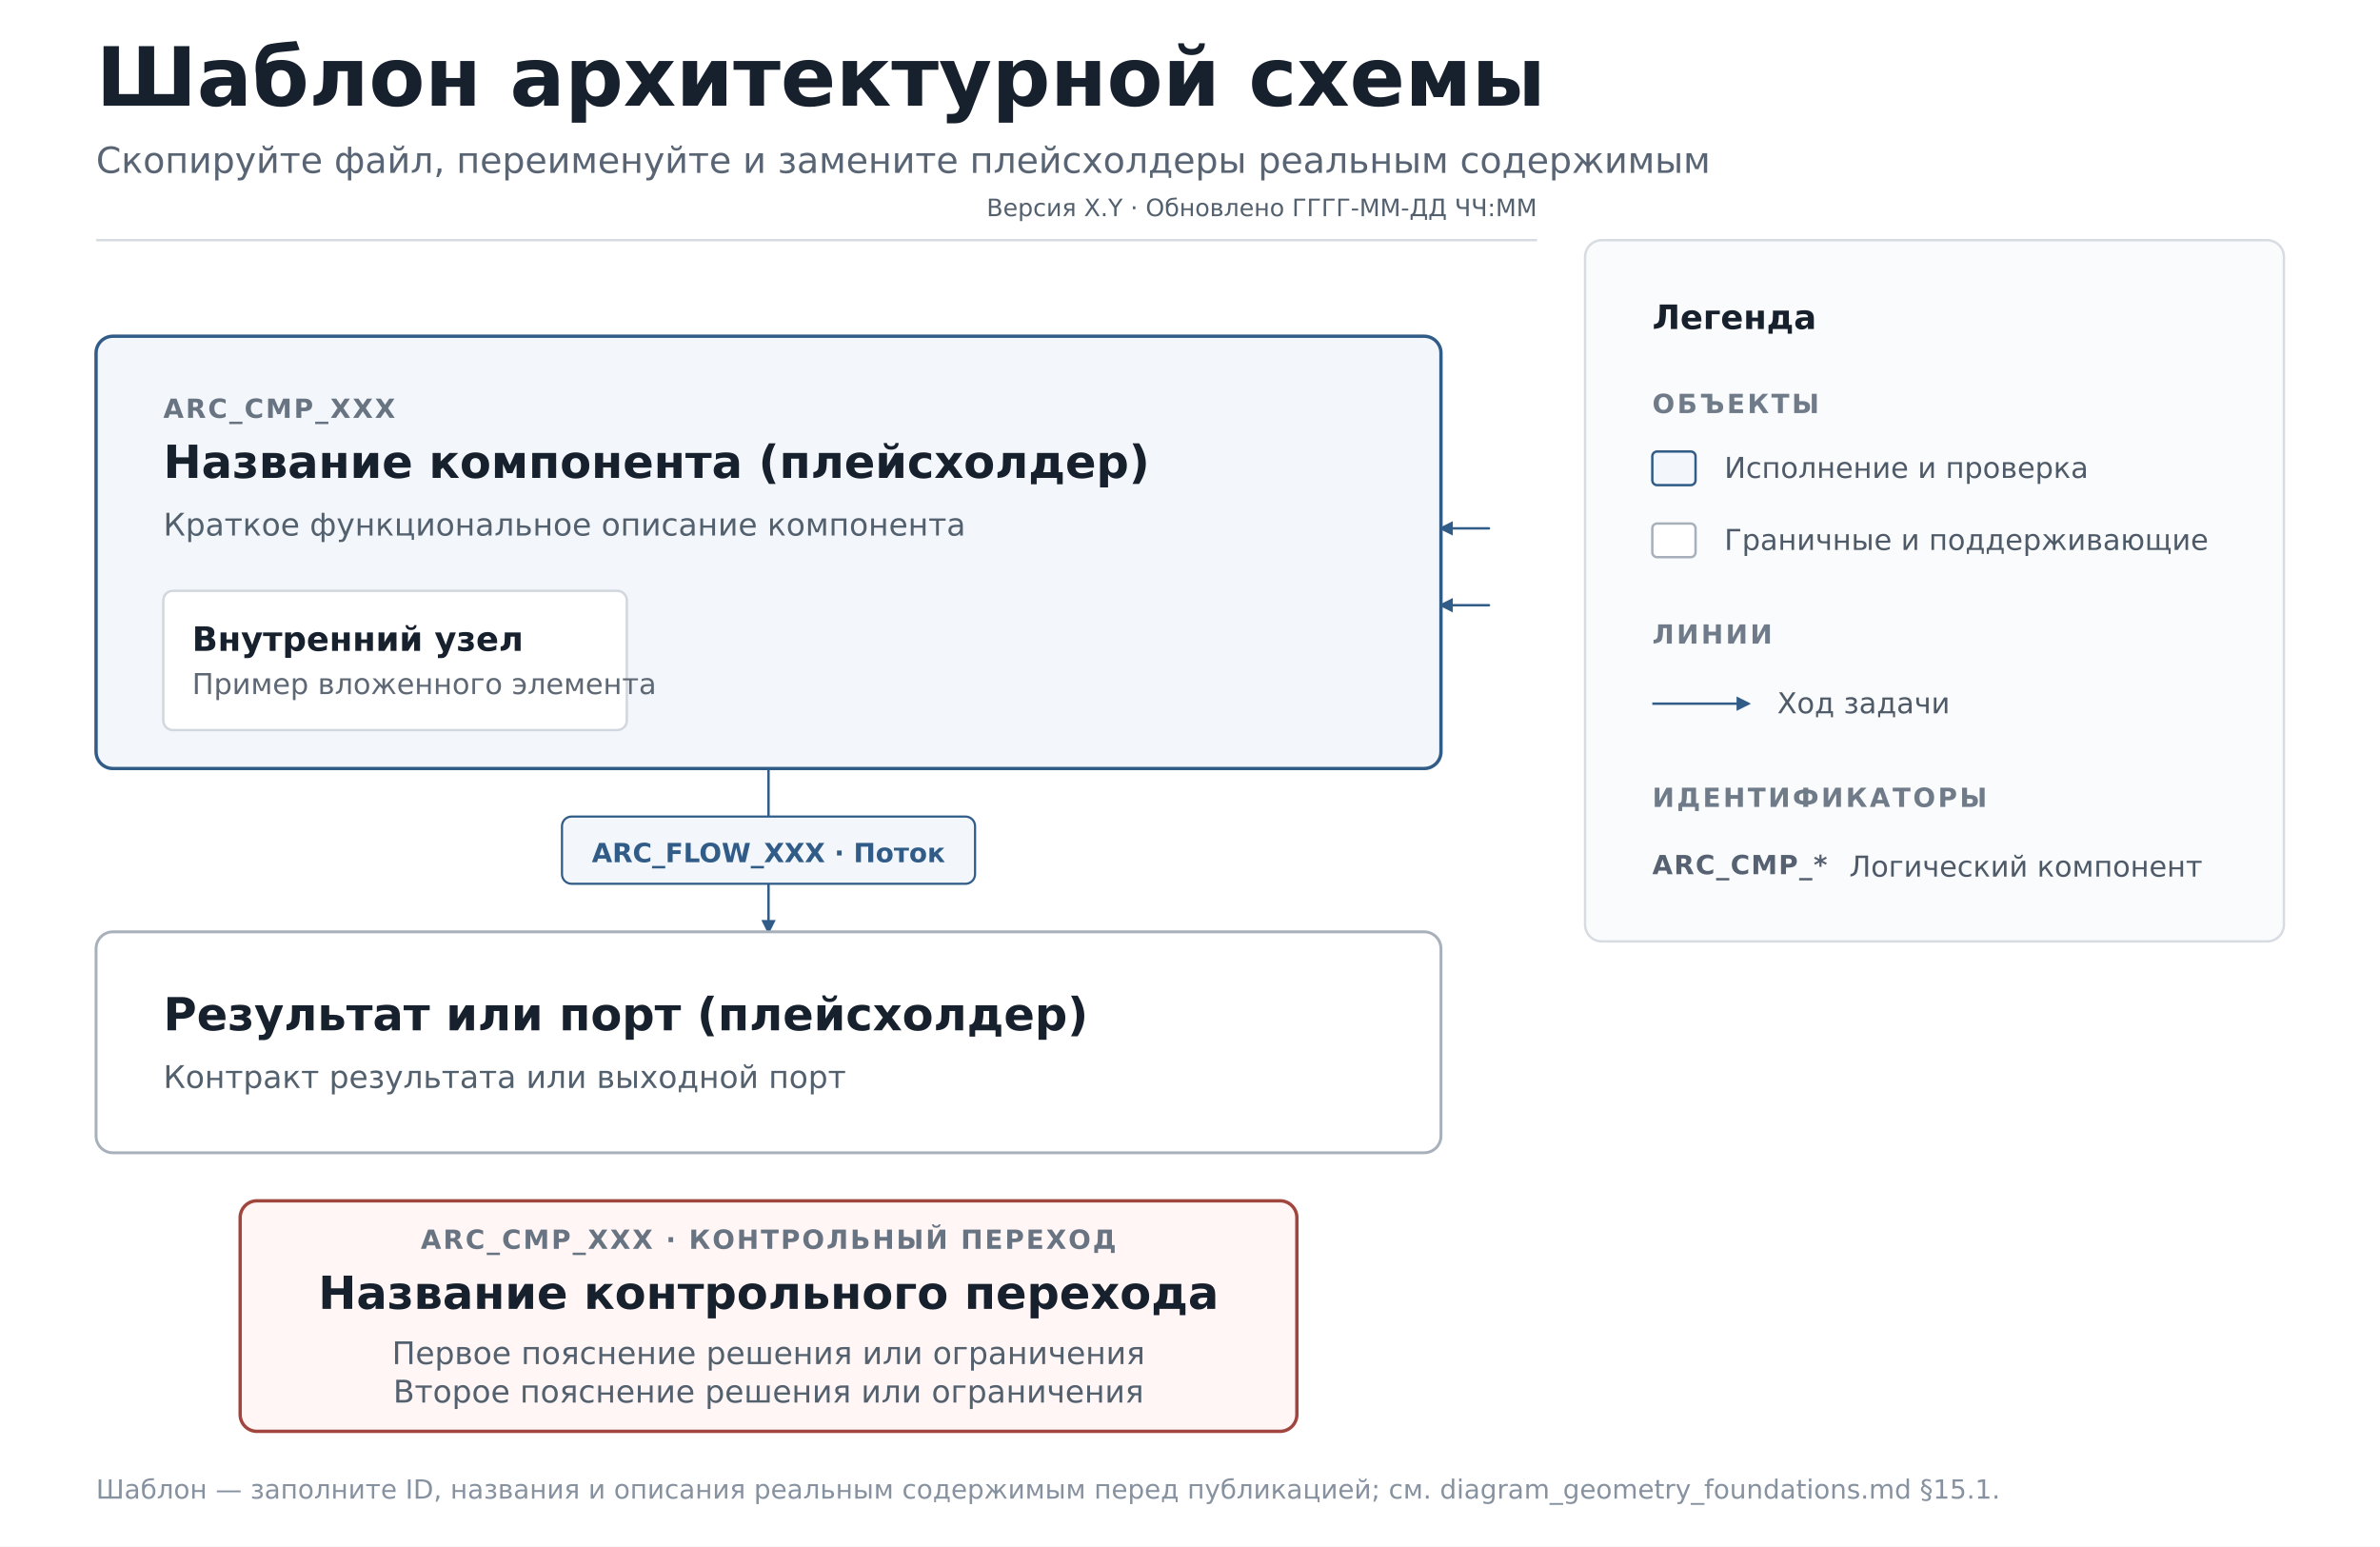
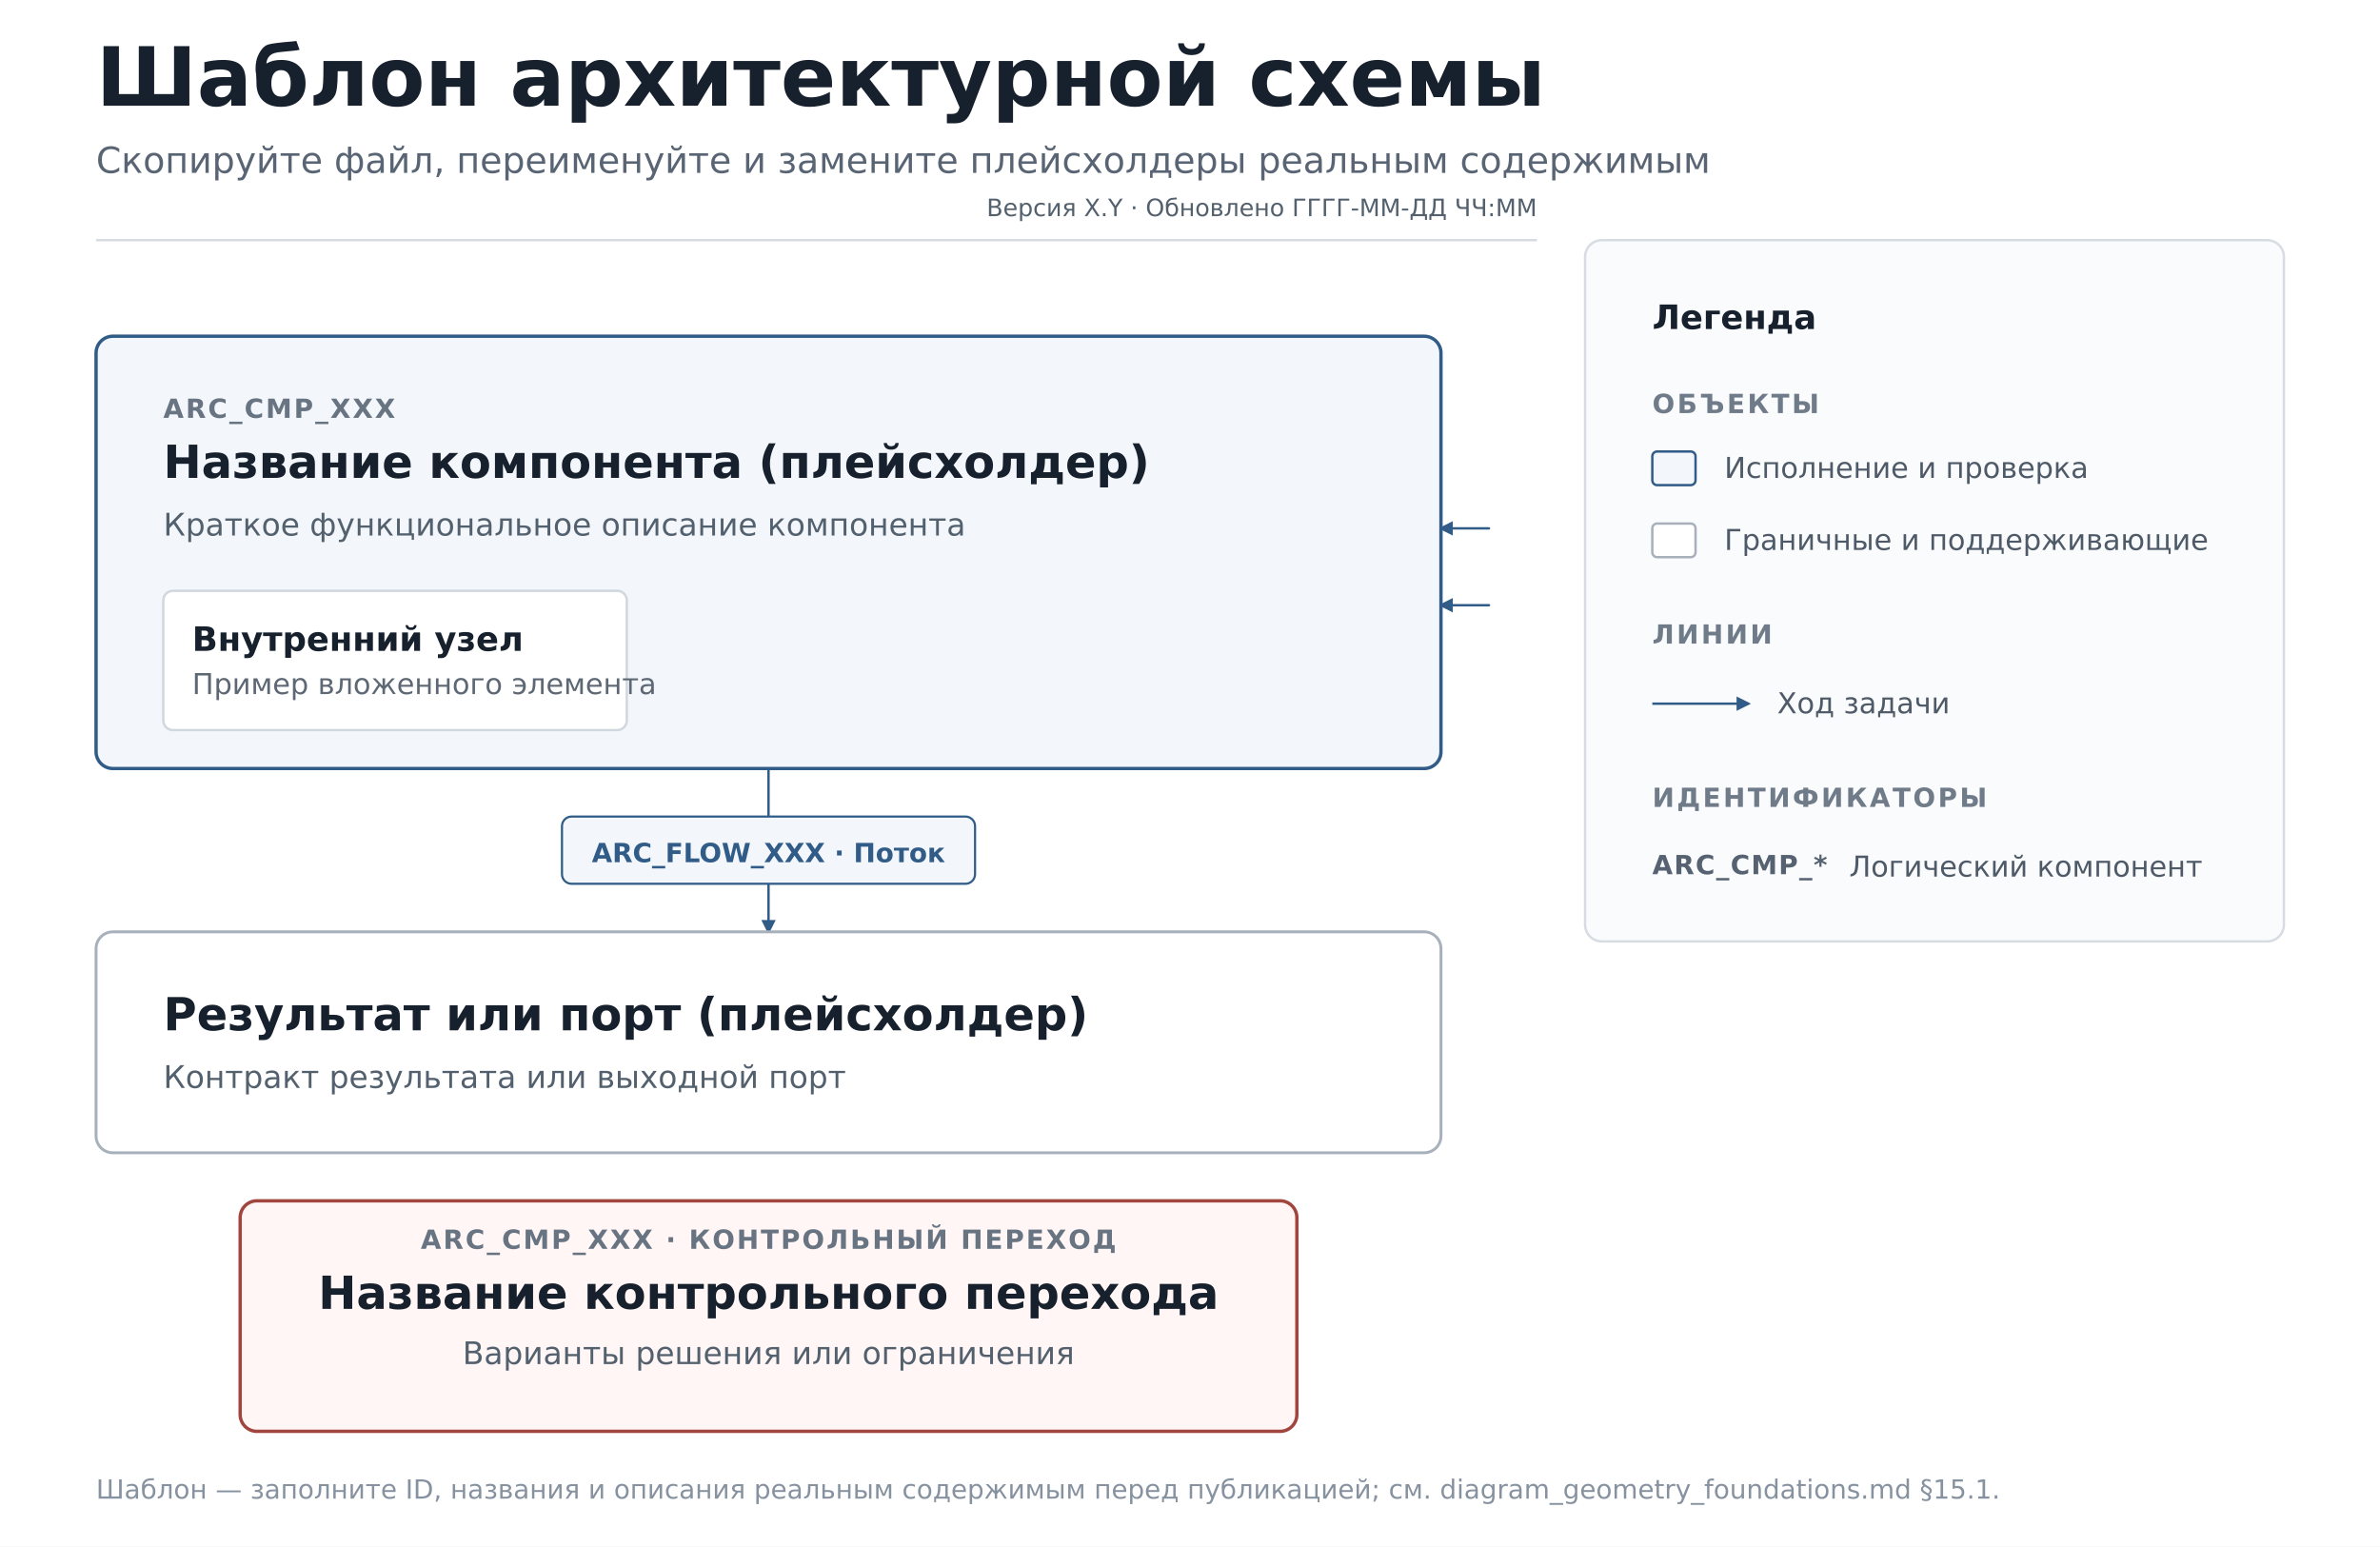
<svg xmlns="http://www.w3.org/2000/svg" width="991" height="644" viewBox="0 0 991 644" role="img" aria-labelledby="title desc" data-diagram-kind="architecture">
  <defs>
    <marker id="arrow-main" viewBox="0 0 10 10" refX="8.2" refY="5" markerWidth="6" markerHeight="6" orient="auto-start-reverse">
      <path d="M0 0L10 5L0 10Z" fill="#315C88" />
    </marker>
    <style>
      text { font-family: "DejaVu Sans", sans-serif; fill: #17202D; }
      .title { font-size: 34px; font-weight: 600; }
      .subtitle { font-size: 15px; font-weight: 400; fill: #596574; }
      .component-id { font-size: 11px; font-weight: 600; letter-spacing: 0.8px; fill: #687482; }
      .component-title { font-size: 19px; font-weight: 600; }
      .component-text { font-size: 13px; font-weight: 400; fill: #53606E; }
      .nested-title { font-size: 14px; font-weight: 600; }
      .nested-text { font-size: 12px; font-weight: 400; fill: #5E6875; }
      .flow-text { font-size: 11px; font-weight: 600; fill: #315C88; }
      .legend { font-size: 12px; font-weight: 500; fill: #4E5A68; }
      .legend-section { font-size: 11px; font-weight: 700; letter-spacing: 1px; fill: #707B89; }
      .legend-id { font-size: 11px; font-weight: 600; letter-spacing: 0.5px; fill: #566271; }
      .legend-heading { font-size: 14px; font-weight: 600; }
      .template-note { font-size: 11px; font-weight: 400; fill: #8792A0; }
      .gate-note { font-size: 10px; font-weight: 500; fill: #53606E; }
      .execution-card { fill: #F3F7FB; stroke: #315C88; stroke-width: 1.4; }
      .control-card { fill: #FFF6F5; stroke: #A1463F; stroke-width: 1.4; }
      .neutral-card { fill: #FFFFFF; stroke: #A7B0BB; stroke-width: 1.2; }
      .inner-card { fill: #FFFFFF; stroke: #D1D7DE; stroke-width: 1; }
      .flow-label-blue { fill: #F3F7FB; stroke: #315C88; stroke-width: 0.9; }
      .main-line { fill: none; stroke: #315C88; stroke-width: 1; stroke-linecap: round; stroke-linejoin: round; marker-end: url(#arrow-main); }
    </style>
    <g id="template-multiline-label-reference">
      <path id="template-multiline-flow" class="main-line" d="M100 -20V0" data-shared-route="true" data-route="direct" />
      <rect id="template-flow-label-multiline" x="20" y="0" width="160" height="44" rx="4" class="flow-label-blue" data-connector-ref="template-multiline-flow" data-layout="flow-label-multiline" data-padding-profile="flow-caption" />
      <text x="100" y="17" class="template-note" text-anchor="middle" data-label-for="template-flow-label-multiline">Первая строка подписи</text>
      <text x="100" y="33" class="template-note" text-anchor="middle" data-label-for="template-flow-label-multiline">Вторая строка подписи</text>
    </g>
  </defs>
  <rect width="991" height="644" fill="#FFFFFF" />
  <text x="40" y="44" class="title">Шаблон архитектурной схемы</text>
  <text x="40" y="72" class="subtitle">Скопируйте файл, переименуйте и замените плейсхолдеры реальным содержимым</text>
  <text x="640" y="90" text-anchor="end" class="gate-note" data-diagram-meta="version">Версия X.Y · Обновлено ГГГГ-ММ-ДД ЧЧ:ММ</text>
  <line x1="40" y1="100" x2="640" y2="100" stroke="#D7DCE2" />
  <path id="template-main-flow" class="main-line" d="M320 320V388" data-source-ref="template-component" data-route="direct" />
  <path class="main-line" d="M620 220H600" data-shared-route="true" data-route="direct" data-port-group="template-right-inputs" data-port-target="template-component" data-port-side="right" />
  <path class="main-line" d="M620 252H600" data-shared-route="true" data-route="direct" data-port-group="template-right-inputs" data-port-target="template-component" data-port-side="right" />
  <g>
    <rect id="template-component" x="40" y="140" width="560" height="180" rx="7" class="execution-card" />
    <text x="68" y="174" class="component-id">ARC_CMP_XXX</text>
    <text x="68" y="199" class="component-title">Название компонента (плейсхолдер)</text>
    <text x="68" y="223" class="component-text">Краткое функциональное описание компонента</text>
    <rect x="68" y="246" width="193" height="58" rx="4" class="inner-card" />
    <text x="80" y="271" class="nested-title">Внутренний узел</text>
    <text x="80" y="289" class="nested-text">Пример вложенного элемента</text>
  </g>
  <rect id="template-flow-label" x="234" y="340" width="172" height="28" rx="4" class="flow-label-blue" data-gap-from="template-component" data-gap-kind="transition" data-connector-ref="template-main-flow" data-layout="flow-label" data-padding-profile="flow-caption" />
  <text x="320" y="359" class="flow-text" text-anchor="middle" textLength="148" lengthAdjust="spacing" data-label-for="template-flow-label">ARC_FLOW_XXX · Поток</text>
  <g>
    <rect id="template-result" x="40" y="388" width="560" height="92" rx="7" class="neutral-card" data-gap-from="template-component" />
    <text x="68" y="429" class="component-title">Результат или порт (плейсхолдер)</text>
    <text x="68" y="453" class="component-text">Контракт результата или выходной порт</text>
  </g>
  <g>
    <rect id="template-control-transition" x="100" y="500" width="440" height="96" rx="7" class="control-card" data-gap-from="template-result" data-gap-kind="transition" data-layout="control-transition" data-center-with="template-component" />
    <text x="320" y="520" class="component-id" text-anchor="middle" data-layout-slot="identity">ARC_CMP_XXX · КОНТРОЛЬНЫЙ ПЕРЕХОД</text>
    <text x="320" y="545" class="component-title" text-anchor="middle" data-layout-slot="title">Название контрольного перехода</text>
-     <text x="320" y="568" class="component-text" text-anchor="middle" data-layout-slot="detail-1">Первое пояснение решения или ограничения</text>
-     <text x="320" y="584" class="component-text" text-anchor="middle" data-layout-slot="detail-2">Второе пояснение решения или ограничения</text>
+     <text x="320" y="568" class="component-text" text-anchor="middle" data-layout-slot="detail-1">Варианты решения или ограничения</text>
  </g>
  <g>
    <rect x="660" y="100" width="291" height="292" rx="7" fill="#FAFBFC" stroke="#D7DCE2" stroke-width="1" />
    <text x="688" y="137" class="legend-heading">Легенда</text>
    <text x="688" y="172" class="legend-section">ОБЪЕКТЫ</text>
    <rect x="688" y="188" width="18" height="14" rx="2" fill="#F3F7FB" stroke="#315C88" />
    <text x="718" y="199" class="legend">Исполнение и проверка</text>
    <rect x="688" y="218" width="18" height="14" rx="2" fill="#FFFFFF" stroke="#A7B0BB" />
    <text x="718" y="229" class="legend">Граничные и поддерживающие</text>
    <text x="688" y="268" class="legend-section">ЛИНИИ</text>
    <line x1="688" y1="293" x2="728" y2="293" stroke="#315C88" stroke-width="1" marker-end="url(#arrow-main)" />
    <text x="740" y="297" class="legend">Ход задачи</text>
    <text x="688" y="336" class="legend-section">ИДЕНТИФИКАТОРЫ</text>
    <text x="688" y="364" class="legend-id">ARC_CMP_*</text>
    <text x="770" y="365" class="legend">Логический компонент</text>
  </g>
  <text x="40" y="624" class="template-note">Шаблон — заполните ID, названия и описания реальным содержимым перед публикацией; см. diagram_geometry_foundations.md §15.1.</text>
</svg>
